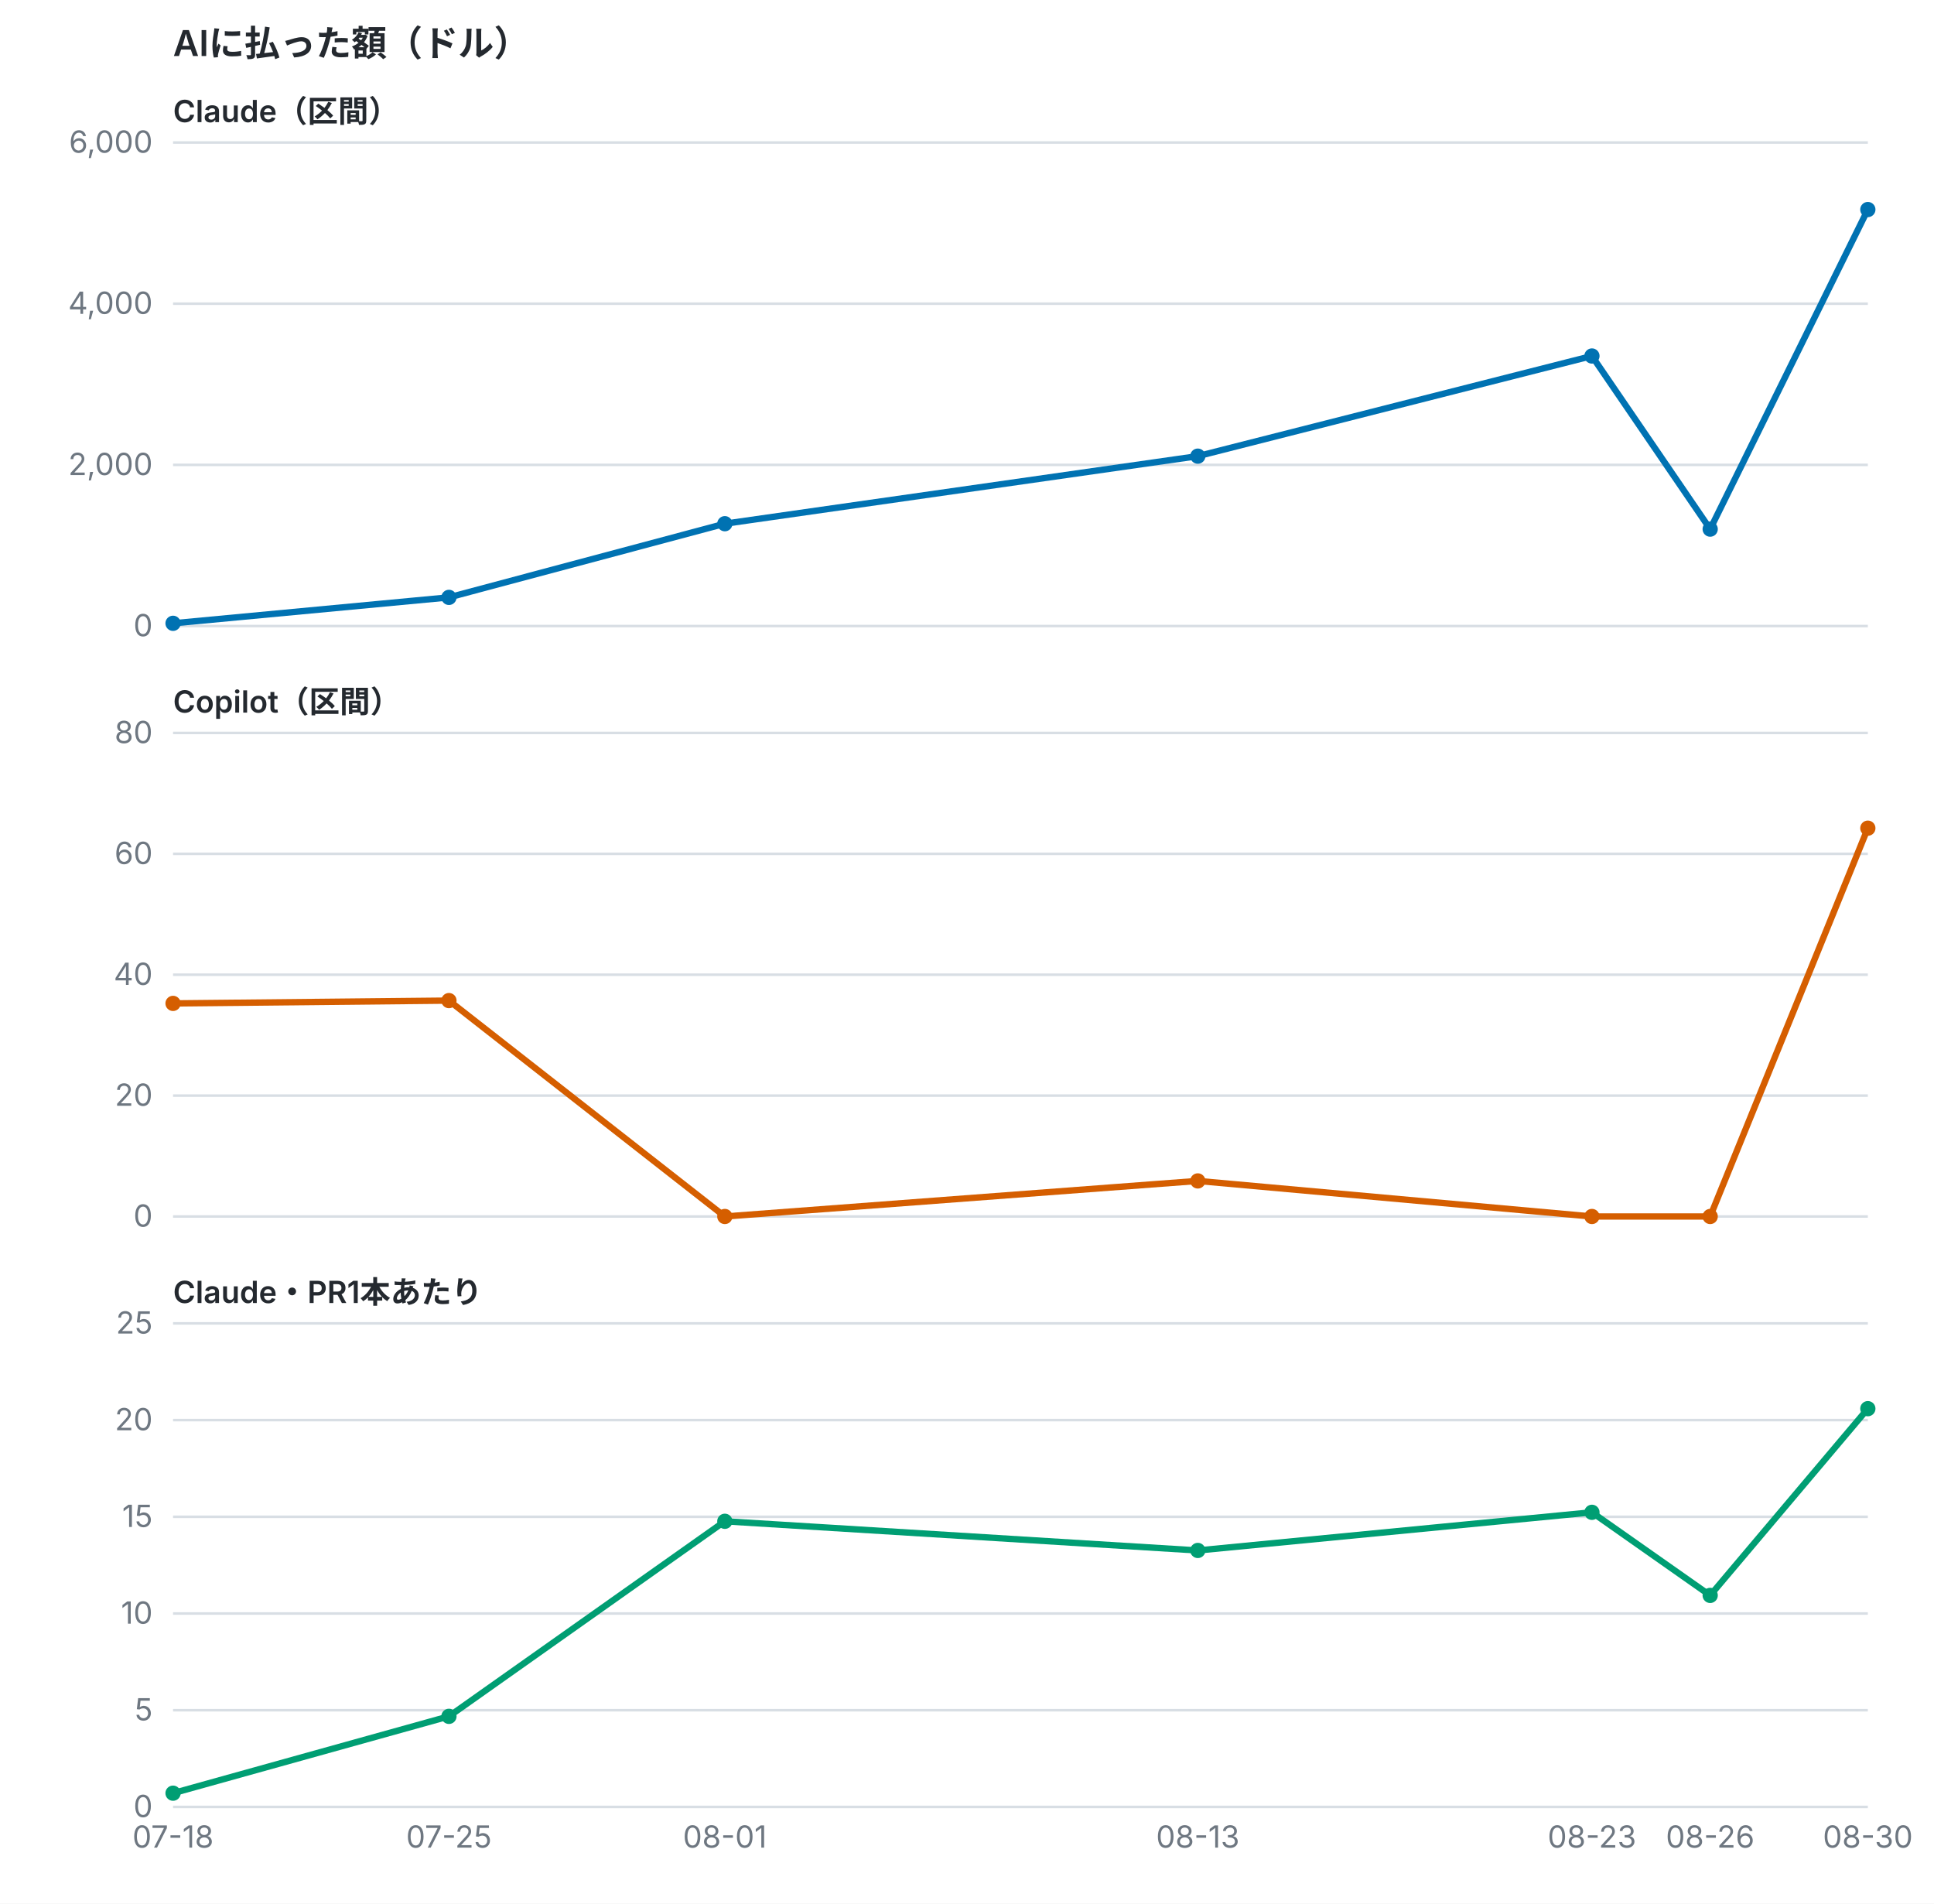
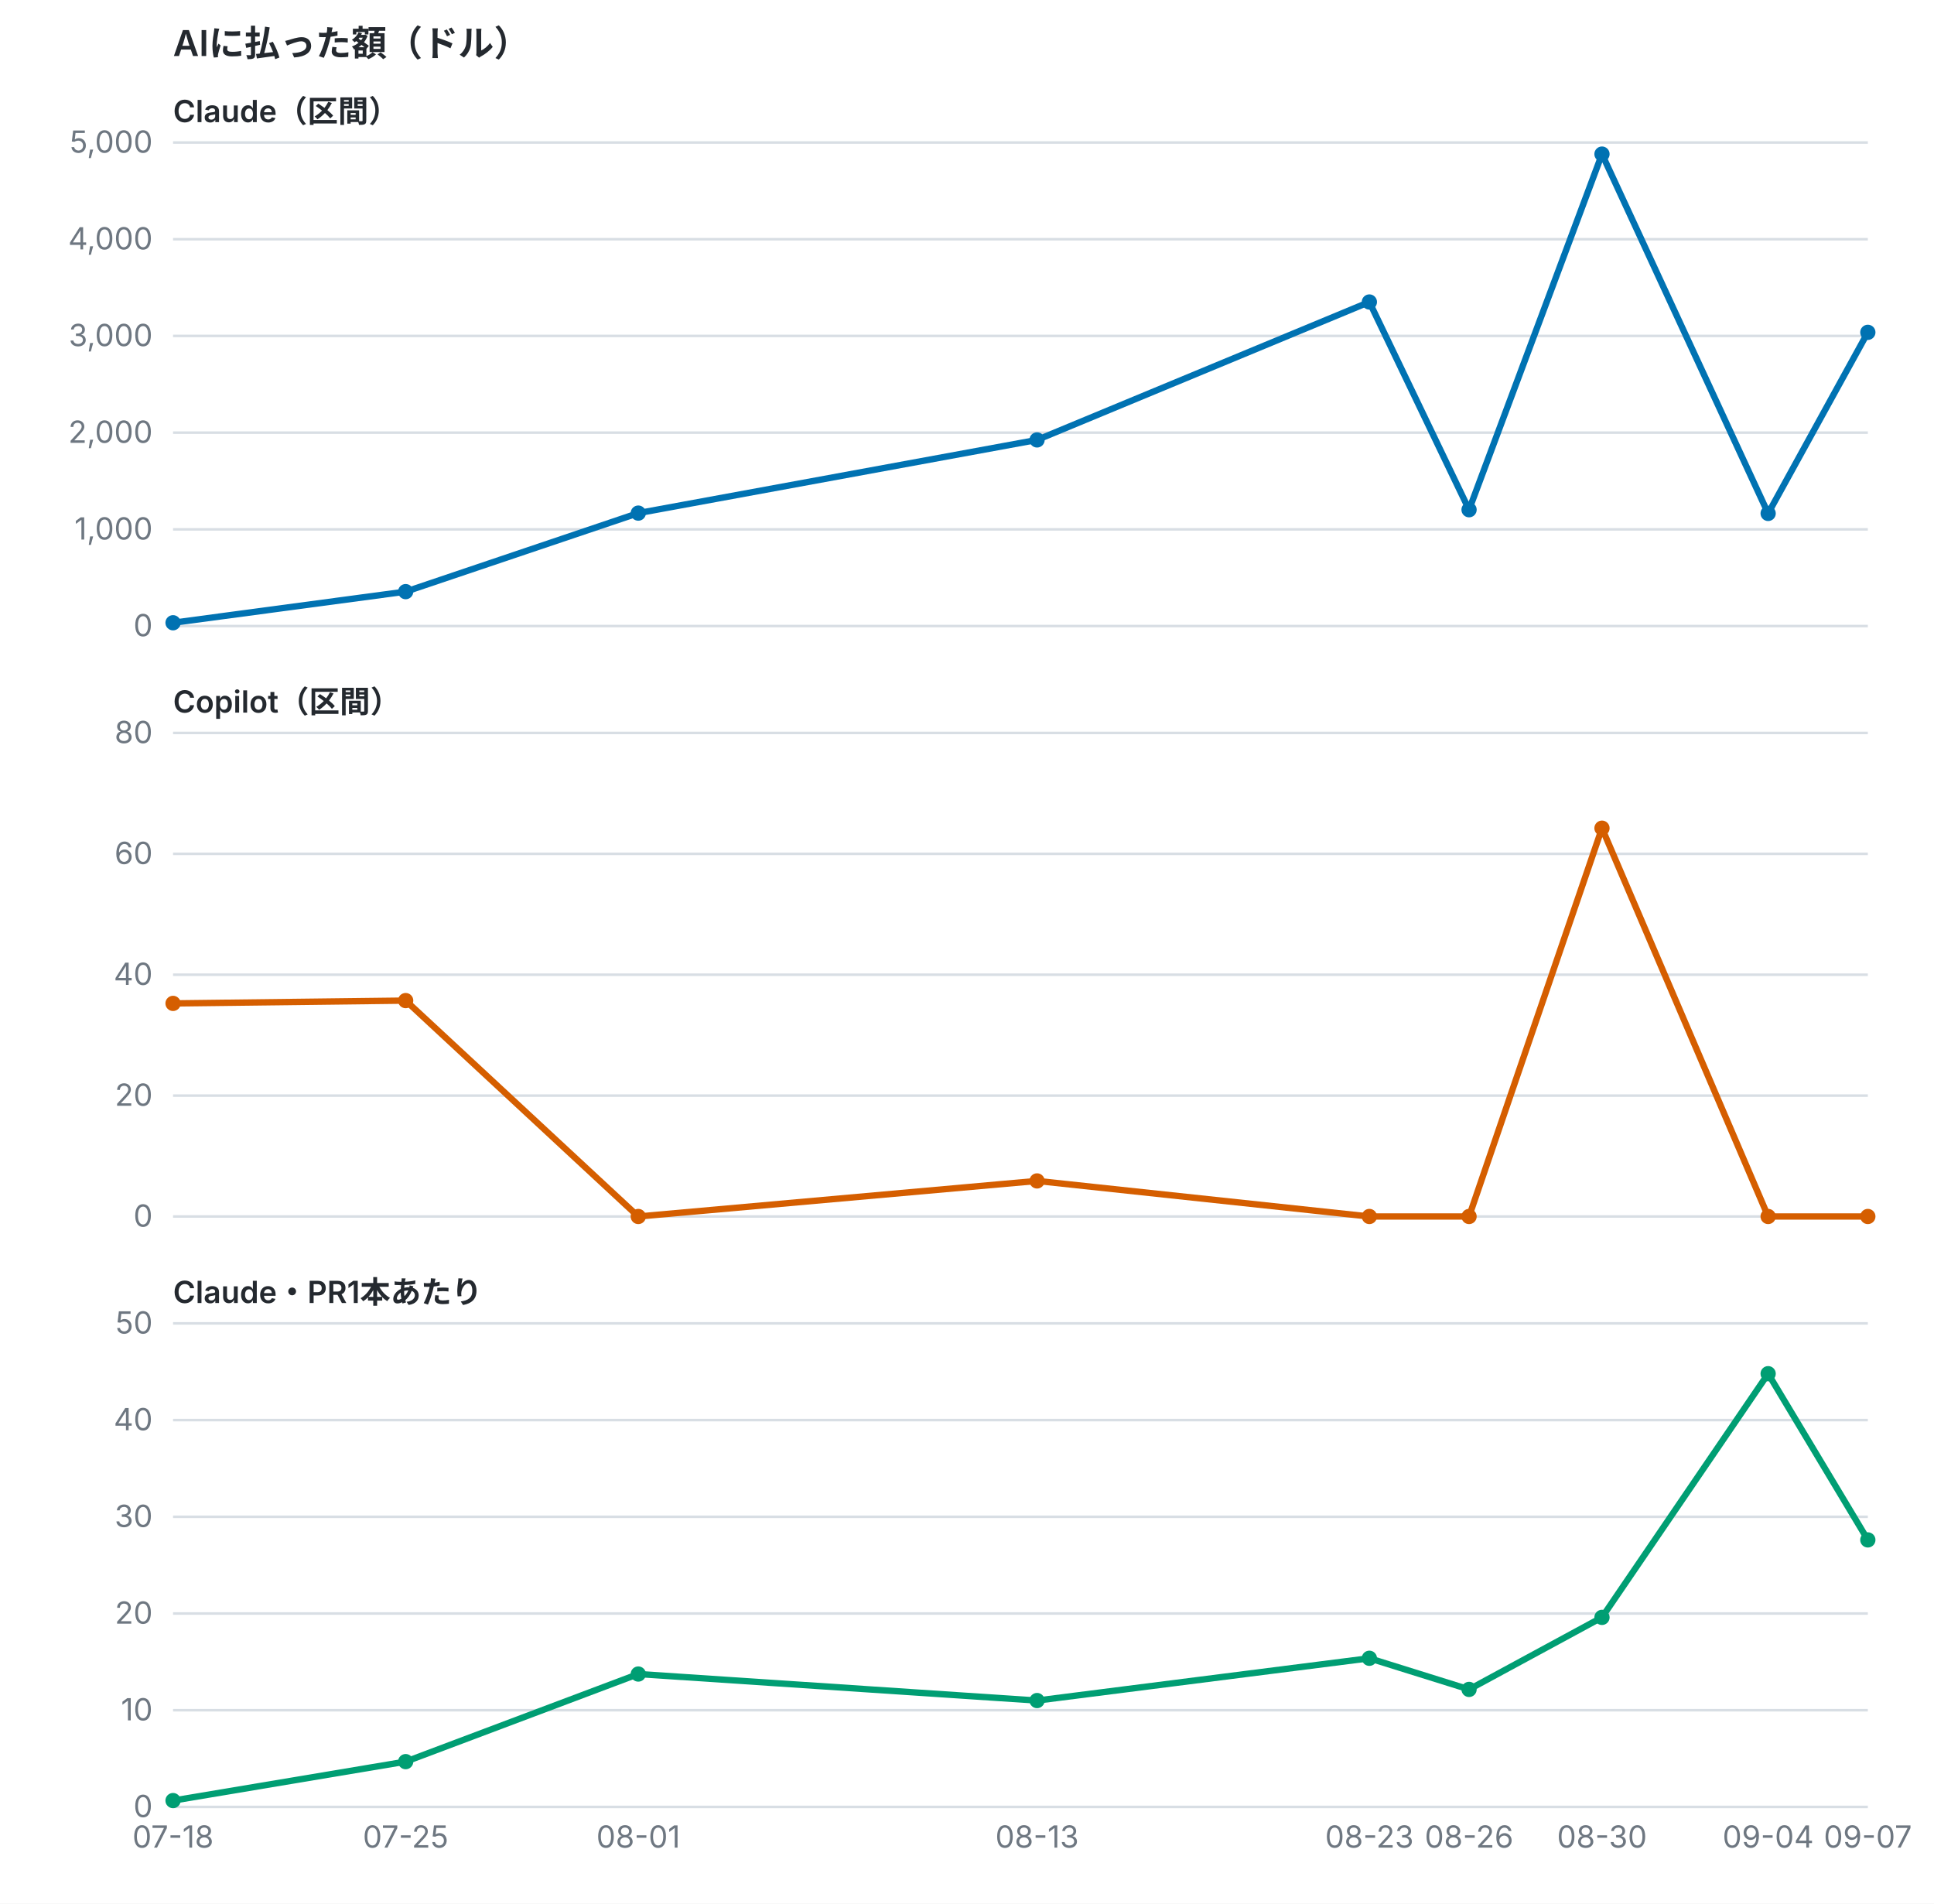
<svg xmlns="http://www.w3.org/2000/svg" width="760" height="748" viewBox="0 0 760 748" font-family="system-ui, -apple-system, 'Segoe UI', 'Hiragino Sans', 'Noto Sans JP', sans-serif" font-size="12">
  <rect width="760" height="748" fill="#ffffff" />
  <text x="68" y="22" font-size="14" font-weight="600" fill="#24292f">AIに払った額（ドル）</text>
  <line x1="68" y1="246" x2="734" y2="246" stroke="#d8dee4" />
  <text x="60" y="250" text-anchor="end" fill="#6e7781">0</text>
-   <line x1="68" y1="182.667" x2="734" y2="182.667" stroke="#d8dee4" />
-   <text x="60" y="186.667" text-anchor="end" fill="#6e7781">2,000</text>
-   <line x1="68" y1="119.333" x2="734" y2="119.333" stroke="#d8dee4" />
-   <text x="60" y="123.333" text-anchor="end" fill="#6e7781">4,000</text>
+   <line x1="68" y1="208" x2="734" y2="208" stroke="#d8dee4" />
+   <text x="60" y="212" text-anchor="end" fill="#6e7781">1,000</text>
+   <line x1="68" y1="170" x2="734" y2="170" stroke="#d8dee4" />
+   <text x="60" y="174" text-anchor="end" fill="#6e7781">2,000</text>
+   <line x1="68" y1="132" x2="734" y2="132" stroke="#d8dee4" />
+   <text x="60" y="136" text-anchor="end" fill="#6e7781">3,000</text>
+   <line x1="68" y1="94" x2="734" y2="94" stroke="#d8dee4" />
+   <text x="60" y="98" text-anchor="end" fill="#6e7781">4,000</text>
  <line x1="68" y1="56" x2="734" y2="56" stroke="#d8dee4" />
-   <text x="60" y="60" text-anchor="end" fill="#6e7781">6,000</text>
+   <text x="60" y="60" text-anchor="end" fill="#6e7781">5,000</text>
  <text x="68" y="48" fill="#24292f" font-weight="600">Claude（区間）</text>
-   <polyline points="68,244.92 176.419,234.73 284.837,205.782 470.698,179.237 625.581,139.886 672.047,207.907 734,82.34" fill="none" stroke="#0072B2" stroke-width="2.5" stroke-linejoin="round" />
-   <circle cx="68" cy="244.92" r="3" fill="#0072B2" />
-   <circle cx="176.419" cy="234.73" r="3" fill="#0072B2" />
-   <circle cx="284.837" cy="205.782" r="3" fill="#0072B2" />
-   <circle cx="470.698" cy="179.237" r="3" fill="#0072B2" />
-   <circle cx="625.581" cy="139.886" r="3" fill="#0072B2" />
-   <circle cx="672.047" cy="207.907" r="3" fill="#0072B2" />
-   <circle cx="734" cy="82.34" r="3" fill="#0072B2" />
+   <polyline points="68,244.704 159.412,232.476 250.824,201.617 407.529,172.857 538.118,118.663 577.294,200.288 629.529,60.548 694.824,201.741 734,130.588" fill="none" stroke="#0072B2" stroke-width="2.5" stroke-linejoin="round" />
+   <circle cx="68" cy="244.704" r="3" fill="#0072B2" />
+   <circle cx="159.412" cy="232.476" r="3" fill="#0072B2" />
+   <circle cx="250.824" cy="201.617" r="3" fill="#0072B2" />
+   <circle cx="407.529" cy="172.857" r="3" fill="#0072B2" />
+   <circle cx="538.118" cy="118.663" r="3" fill="#0072B2" />
+   <circle cx="577.294" cy="200.288" r="3" fill="#0072B2" />
+   <circle cx="629.529" cy="60.548" r="3" fill="#0072B2" />
+   <circle cx="694.824" cy="201.741" r="3" fill="#0072B2" />
+   <circle cx="734" cy="130.588" r="3" fill="#0072B2" />
  <line x1="68" y1="478" x2="734" y2="478" stroke="#d8dee4" />
  <text x="60" y="482" text-anchor="end" fill="#6e7781">0</text>
  <line x1="68" y1="430.5" x2="734" y2="430.5" stroke="#d8dee4" />
  <text x="60" y="434.5" text-anchor="end" fill="#6e7781">20</text>
  <line x1="68" y1="383" x2="734" y2="383" stroke="#d8dee4" />
  <text x="60" y="387" text-anchor="end" fill="#6e7781">40</text>
  <line x1="68" y1="335.5" x2="734" y2="335.5" stroke="#d8dee4" />
  <text x="60" y="339.5" text-anchor="end" fill="#6e7781">60</text>
  <line x1="68" y1="288" x2="734" y2="288" stroke="#d8dee4" />
  <text x="60" y="292" text-anchor="end" fill="#6e7781">80</text>
  <text x="68" y="280" fill="#24292f" font-weight="600">Copilot（区間）</text>
-   <polyline points="68,394.271 176.419,393.167 284.837,478 470.698,464.026 625.581,478 672.047,478 734,325.422" fill="none" stroke="#D55E00" stroke-width="2.5" stroke-linejoin="round" />
+   <polyline points="68,394.271 159.412,393.167 250.824,478 407.529,464.026 538.118,478 577.294,478 629.529,325.422 694.824,478 734,478" fill="none" stroke="#D55E00" stroke-width="2.5" stroke-linejoin="round" />
  <circle cx="68" cy="394.271" r="3" fill="#D55E00" />
-   <circle cx="176.419" cy="393.167" r="3" fill="#D55E00" />
-   <circle cx="284.837" cy="478" r="3" fill="#D55E00" />
-   <circle cx="470.698" cy="464.026" r="3" fill="#D55E00" />
-   <circle cx="625.581" cy="478" r="3" fill="#D55E00" />
-   <circle cx="672.047" cy="478" r="3" fill="#D55E00" />
-   <circle cx="734" cy="325.422" r="3" fill="#D55E00" />
+   <circle cx="159.412" cy="393.167" r="3" fill="#D55E00" />
+   <circle cx="250.824" cy="478" r="3" fill="#D55E00" />
+   <circle cx="407.529" cy="464.026" r="3" fill="#D55E00" />
+   <circle cx="538.118" cy="478" r="3" fill="#D55E00" />
+   <circle cx="577.294" cy="478" r="3" fill="#D55E00" />
+   <circle cx="629.529" cy="325.422" r="3" fill="#D55E00" />
+   <circle cx="694.824" cy="478" r="3" fill="#D55E00" />
+   <circle cx="734" cy="478" r="3" fill="#D55E00" />
  <line x1="68" y1="710" x2="734" y2="710" stroke="#d8dee4" />
  <text x="60" y="714" text-anchor="end" fill="#6e7781">0</text>
  <line x1="68" y1="672" x2="734" y2="672" stroke="#d8dee4" />
-   <text x="60" y="676" text-anchor="end" fill="#6e7781">5</text>
+   <text x="60" y="676" text-anchor="end" fill="#6e7781">10</text>
  <line x1="68" y1="634" x2="734" y2="634" stroke="#d8dee4" />
-   <text x="60" y="638" text-anchor="end" fill="#6e7781">10</text>
+   <text x="60" y="638" text-anchor="end" fill="#6e7781">20</text>
  <line x1="68" y1="596" x2="734" y2="596" stroke="#d8dee4" />
-   <text x="60" y="600" text-anchor="end" fill="#6e7781">15</text>
+   <text x="60" y="600" text-anchor="end" fill="#6e7781">30</text>
  <line x1="68" y1="558" x2="734" y2="558" stroke="#d8dee4" />
-   <text x="60" y="562" text-anchor="end" fill="#6e7781">20</text>
+   <text x="60" y="562" text-anchor="end" fill="#6e7781">40</text>
  <line x1="68" y1="520" x2="734" y2="520" stroke="#d8dee4" />
-   <text x="60" y="524" text-anchor="end" fill="#6e7781">25</text>
+   <text x="60" y="524" text-anchor="end" fill="#6e7781">50</text>
  <text x="68" y="512" fill="#24292f" font-weight="600">Claude・PR1本あたり</text>
-   <polyline points="68,704.602 176.419,674.411 284.837,597.763 470.698,609.226 625.581,594.239 672.047,626.887 734,553.513" fill="none" stroke="#009E73" stroke-width="2.5" stroke-linejoin="round" />
-   <circle cx="68" cy="704.602" r="3" fill="#009E73" />
-   <circle cx="176.419" cy="674.411" r="3" fill="#009E73" />
-   <circle cx="284.837" cy="597.763" r="3" fill="#009E73" />
-   <circle cx="470.698" cy="609.226" r="3" fill="#009E73" />
-   <circle cx="625.581" cy="594.239" r="3" fill="#009E73" />
-   <circle cx="672.047" cy="626.887" r="3" fill="#009E73" />
-   <circle cx="734" cy="553.513" r="3" fill="#009E73" />
+   <polyline points="68,707.509 159.412,692.206 250.824,657.784 407.529,668.204 538.118,651.589 577.294,663.826 629.529,635.521 694.824,539.772 734,605.08" fill="none" stroke="#009E73" stroke-width="2.5" stroke-linejoin="round" />
+   <circle cx="68" cy="707.509" r="3" fill="#009E73" />
+   <circle cx="159.412" cy="692.206" r="3" fill="#009E73" />
+   <circle cx="250.824" cy="657.784" r="3" fill="#009E73" />
+   <circle cx="407.529" cy="668.204" r="3" fill="#009E73" />
+   <circle cx="538.118" cy="651.589" r="3" fill="#009E73" />
+   <circle cx="577.294" cy="663.826" r="3" fill="#009E73" />
+   <circle cx="629.529" cy="635.521" r="3" fill="#009E73" />
+   <circle cx="694.824" cy="539.772" r="3" fill="#009E73" />
+   <circle cx="734" cy="605.08" r="3" fill="#009E73" />
  <text x="68" y="726" text-anchor="middle" fill="#6e7781">07-18</text>
-   <text x="176.419" y="726" text-anchor="middle" fill="#6e7781">07-25</text>
-   <text x="284.837" y="726" text-anchor="middle" fill="#6e7781">08-01</text>
-   <text x="470.698" y="726" text-anchor="middle" fill="#6e7781">08-13</text>
-   <text x="625.581" y="726" text-anchor="middle" fill="#6e7781">08-23</text>
-   <text x="672.047" y="726" text-anchor="middle" fill="#6e7781">08-26</text>
-   <text x="734" y="726" text-anchor="middle" fill="#6e7781">08-30</text>
+   <text x="159.412" y="726" text-anchor="middle" fill="#6e7781">07-25</text>
+   <text x="250.824" y="726" text-anchor="middle" fill="#6e7781">08-01</text>
+   <text x="407.529" y="726" text-anchor="middle" fill="#6e7781">08-13</text>
+   <text x="538.118" y="726" text-anchor="middle" fill="#6e7781">08-23</text>
+   <text x="577.294" y="726" text-anchor="middle" fill="#6e7781">08-26</text>
+   <text x="629.529" y="726" text-anchor="middle" fill="#6e7781">08-30</text>
+   <text x="694.824" y="726" text-anchor="middle" fill="#6e7781">09-04</text>
+   <text x="734" y="726" text-anchor="middle" fill="#6e7781">09-07</text>
</svg>
